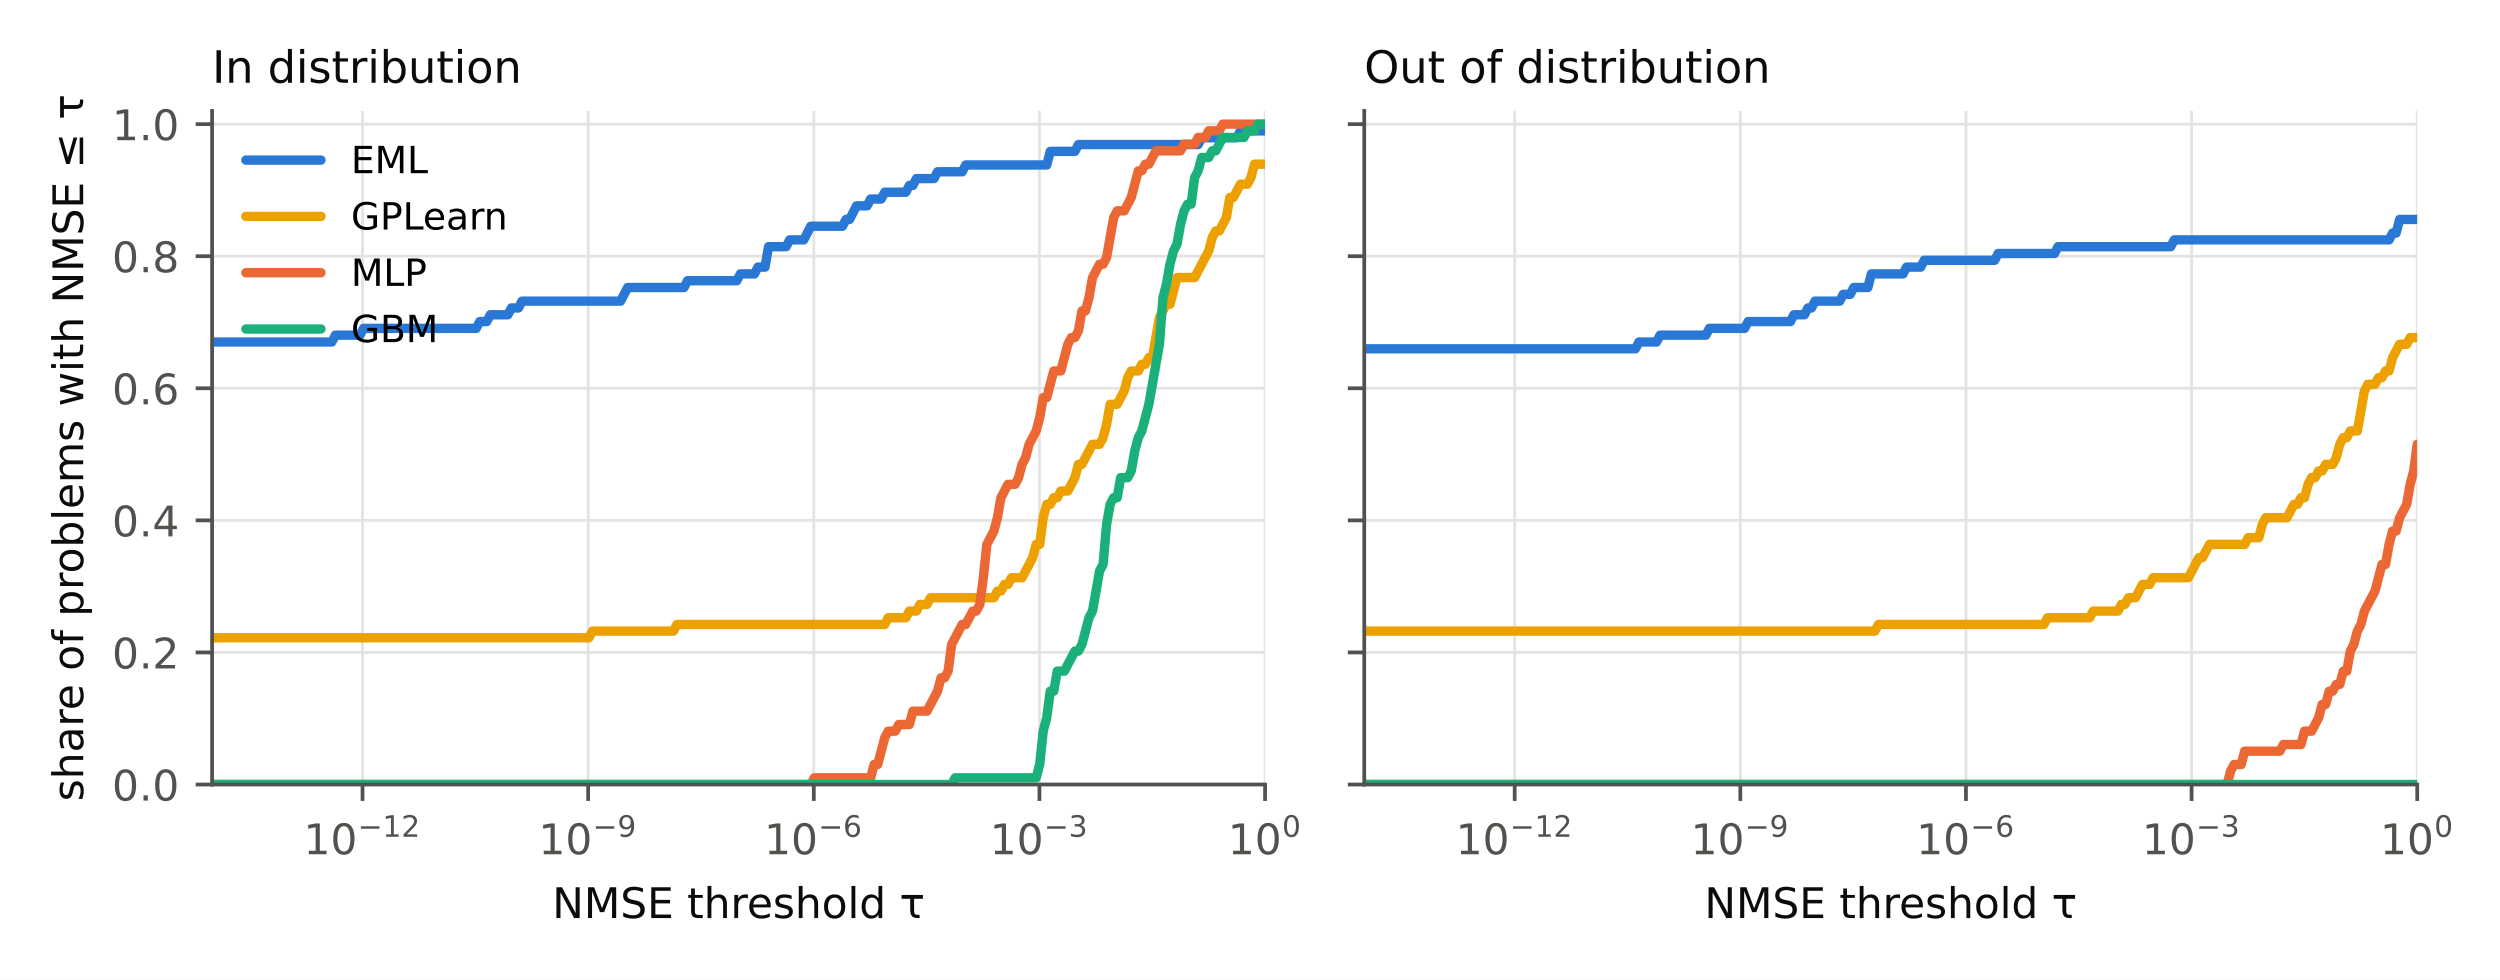
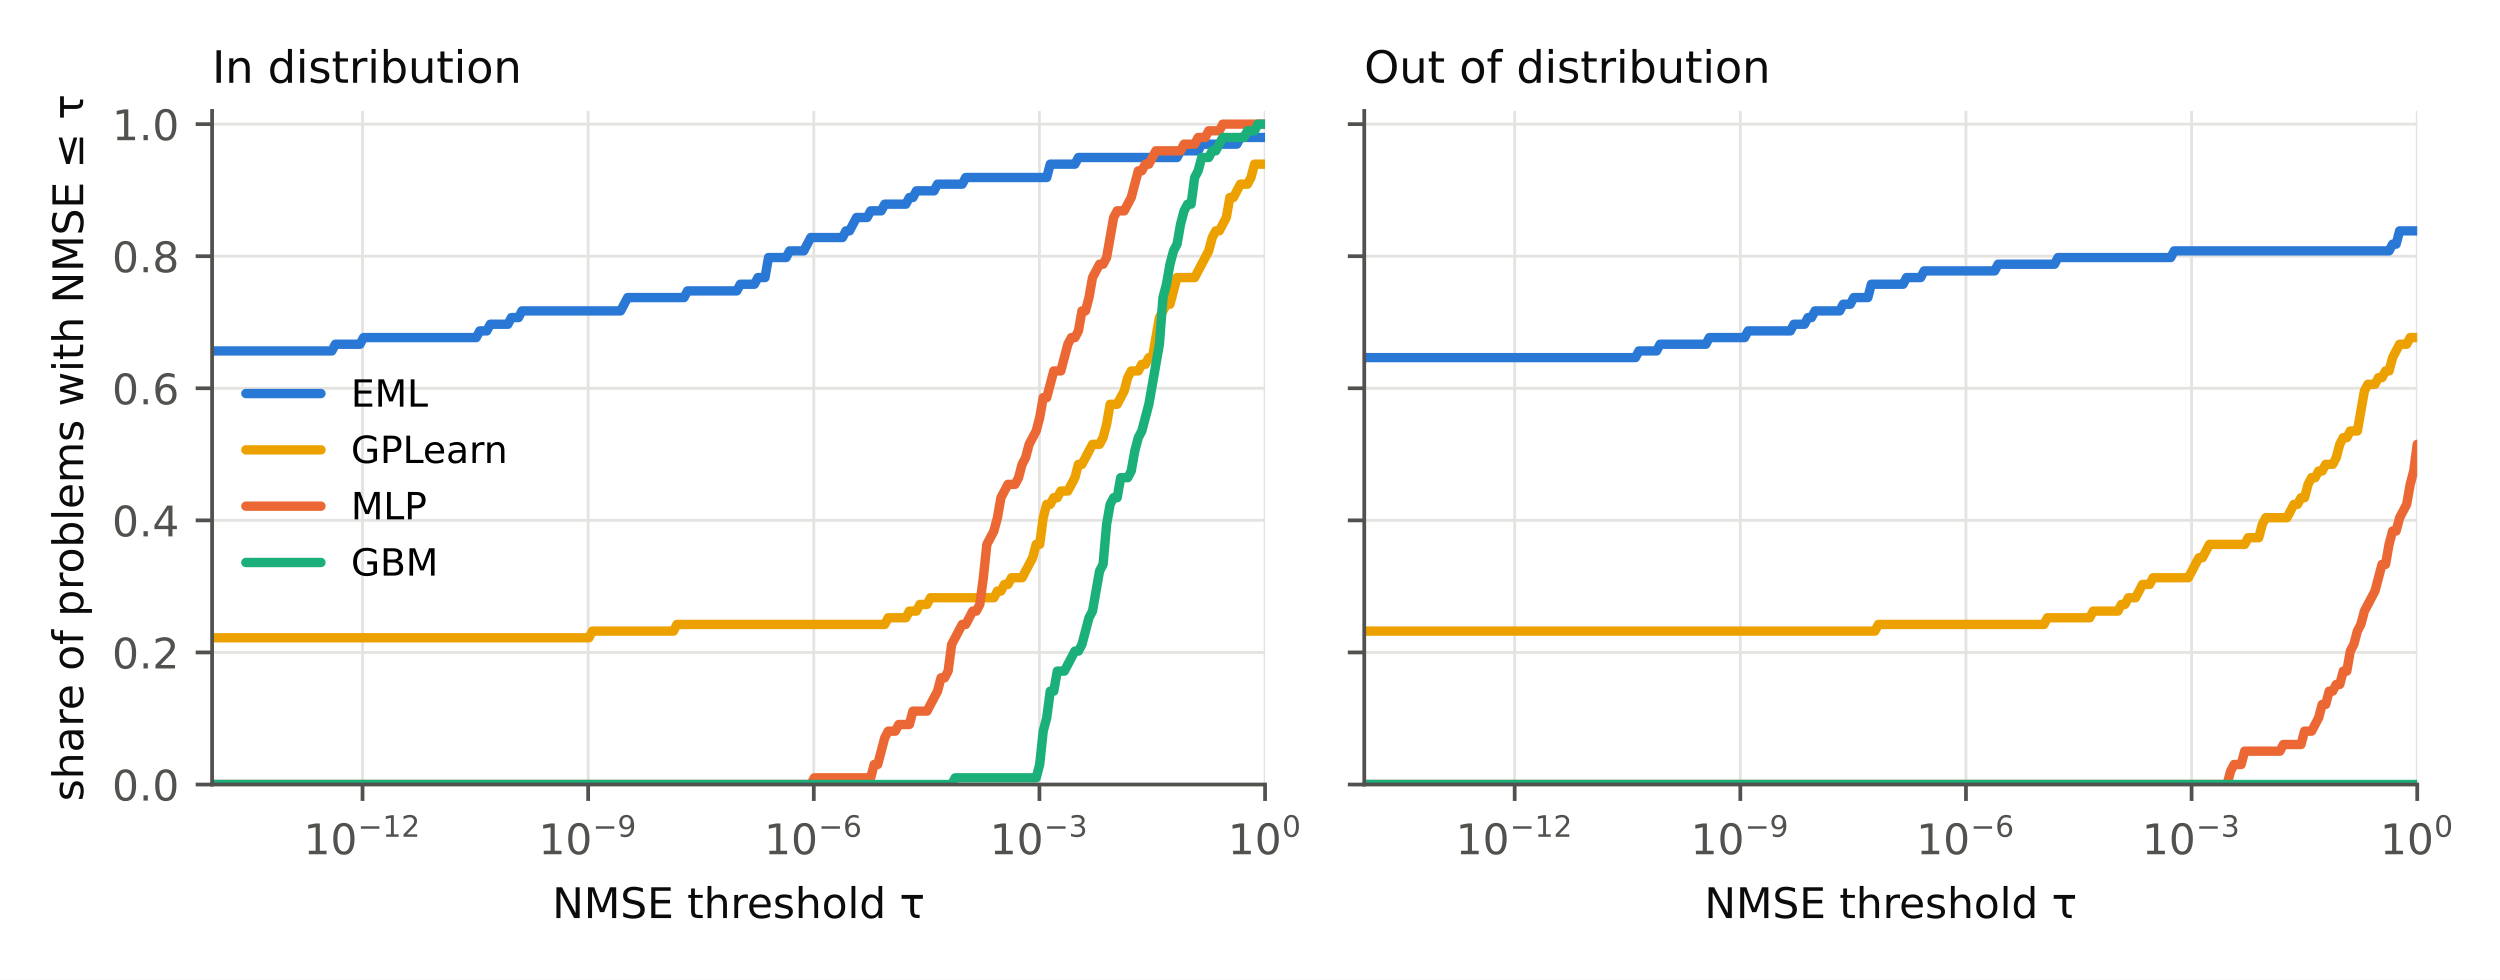
<svg xmlns="http://www.w3.org/2000/svg" xmlns:xlink="http://www.w3.org/1999/xlink" width="532.8pt" height="208.8pt" viewBox="0 0 532.8 208.8" version="1.1">
  <defs>
    <style type="text/css">*{stroke-linejoin: round; stroke-linecap: butt}</style>
  </defs>
  <g id="figure_1">
    <g id="patch_1">
      <path d="M 0 208.8  L 532.8 208.8  L 532.8 0  L 0 0  z " style="fill: #ffffff" />
    </g>
    <g id="axes_1">
      <g id="patch_2">
        <path d="M 45.202 167.196  L 269.611 167.196  L 269.611 23.64  L 45.202 23.64  z " style="fill: #ffffff" />
      </g>
      <g id="matplotlib.axis_1">
        <g id="xtick_1">
          <g id="line2d_1">
-             <path d="M 77.261 167.196  L 77.261 23.64  " clip-path="url(#pce4fb35f02)" style="fill: none; stroke: #e4e3df; stroke-width: 0.6; stroke-linecap: square" />
+             <path d="M 77.261 167.196  L 77.261 23.64  " clip-path="url(#p660b3847d1)" style="fill: none; stroke: #e4e3df; stroke-width: 0.6; stroke-linecap: square" />
          </g>
          <g id="line2d_2">
            <defs>
-               <path id="m6ebb0cc987" d="M 0 0  L 0 3.5  " style="stroke: #52514e; stroke-width: 0.8" />
+               <path id="mfec944b05e" d="M 0 0  L 0 3.5  " style="stroke: #52514e; stroke-width: 0.8" />
            </defs>
            <g>
-               <use xlink:href="#m6ebb0cc987" x="77.261" y="167.196" style="fill: #52514e; stroke: #52514e; stroke-width: 0.8" />
+               <use xlink:href="#mfec944b05e" x="77.261" y="167.196" style="fill: #52514e; stroke: #52514e; stroke-width: 0.8" />
            </g>
          </g>
          <g id="text_1">
            <g style="fill: #52514e" transform="translate(64.70553 182.6558)">
              <text>
                <tspan x="0" y="-0.602" style="font-size: 9px; font-family: 'DejaVu Sans'; fill: #52514e">1</tspan>
                <tspan x="5.726" y="-0.602" style="font-size: 9px; font-family: 'DejaVu Sans'; fill: #52514e">0</tspan>
                <tspan x="11.538" y="-4.319" style="font-size: 6.3px; font-family: 'DejaVu Sans'; fill: #52514e">−</tspan>
                <tspan x="16.817" y="-4.319" style="font-size: 6.3px; font-family: 'DejaVu Sans'; fill: #52514e">1</tspan>
                <tspan x="20.825" y="-4.319" style="font-size: 6.3px; font-family: 'DejaVu Sans'; fill: #52514e">2</tspan>
              </text>
            </g>
          </g>
        </g>
        <g id="xtick_2">
          <g id="line2d_3">
-             <path d="M 125.348 167.196  L 125.348 23.64  " clip-path="url(#pce4fb35f02)" style="fill: none; stroke: #e4e3df; stroke-width: 0.6; stroke-linecap: square" />
+             <path d="M 125.348 167.196  L 125.348 23.64  " clip-path="url(#p660b3847d1)" style="fill: none; stroke: #e4e3df; stroke-width: 0.6; stroke-linecap: square" />
          </g>
          <g id="line2d_4">
            <g>
-               <use xlink:href="#m6ebb0cc987" x="125.348" y="167.196" style="fill: #52514e; stroke: #52514e; stroke-width: 0.8" />
+               <use xlink:href="#mfec944b05e" x="125.348" y="167.196" style="fill: #52514e; stroke: #52514e; stroke-width: 0.8" />
            </g>
          </g>
          <g id="text_2">
            <g style="fill: #52514e" transform="translate(114.7732 182.6558)">
              <text>
                <tspan x="0" y="-0.602" style="font-size: 9px; font-family: 'DejaVu Sans'; fill: #52514e">1</tspan>
                <tspan x="5.726" y="-0.602" style="font-size: 9px; font-family: 'DejaVu Sans'; fill: #52514e">0</tspan>
                <tspan x="11.538" y="-4.319" style="font-size: 6.3px; font-family: 'DejaVu Sans'; fill: #52514e">−</tspan>
                <tspan x="16.817" y="-4.319" style="font-size: 6.3px; font-family: 'DejaVu Sans'; fill: #52514e">9</tspan>
              </text>
            </g>
          </g>
        </g>
        <g id="xtick_3">
          <g id="line2d_5">
-             <path d="M 173.436 167.196  L 173.436 23.64  " clip-path="url(#pce4fb35f02)" style="fill: none; stroke: #e4e3df; stroke-width: 0.6; stroke-linecap: square" />
+             <path d="M 173.436 167.196  L 173.436 23.64  " clip-path="url(#p660b3847d1)" style="fill: none; stroke: #e4e3df; stroke-width: 0.6; stroke-linecap: square" />
          </g>
          <g id="line2d_6">
            <g>
-               <use xlink:href="#m6ebb0cc987" x="173.436" y="167.196" style="fill: #52514e; stroke: #52514e; stroke-width: 0.8" />
+               <use xlink:href="#mfec944b05e" x="173.436" y="167.196" style="fill: #52514e; stroke: #52514e; stroke-width: 0.8" />
            </g>
          </g>
          <g id="text_3">
            <g style="fill: #52514e" transform="translate(162.8608 182.6558)">
              <text>
                <tspan x="0" y="-0.602" style="font-size: 9px; font-family: 'DejaVu Sans'; fill: #52514e">1</tspan>
                <tspan x="5.726" y="-0.602" style="font-size: 9px; font-family: 'DejaVu Sans'; fill: #52514e">0</tspan>
                <tspan x="11.538" y="-4.319" style="font-size: 6.3px; font-family: 'DejaVu Sans'; fill: #52514e">−</tspan>
                <tspan x="16.817" y="-4.319" style="font-size: 6.3px; font-family: 'DejaVu Sans'; fill: #52514e">6</tspan>
              </text>
            </g>
          </g>
        </g>
        <g id="xtick_4">
          <g id="line2d_7">
-             <path d="M 221.523 167.196  L 221.523 23.64  " clip-path="url(#pce4fb35f02)" style="fill: none; stroke: #e4e3df; stroke-width: 0.6; stroke-linecap: square" />
+             <path d="M 221.523 167.196  L 221.523 23.64  " clip-path="url(#p660b3847d1)" style="fill: none; stroke: #e4e3df; stroke-width: 0.6; stroke-linecap: square" />
          </g>
          <g id="line2d_8">
            <g>
-               <use xlink:href="#m6ebb0cc987" x="221.523" y="167.196" style="fill: #52514e; stroke: #52514e; stroke-width: 0.8" />
+               <use xlink:href="#mfec944b05e" x="221.523" y="167.196" style="fill: #52514e; stroke: #52514e; stroke-width: 0.8" />
            </g>
          </g>
          <g id="text_4">
            <g style="fill: #52514e" transform="translate(210.9484 182.6558)">
              <text>
                <tspan x="0" y="-0.602" style="font-size: 9px; font-family: 'DejaVu Sans'; fill: #52514e">1</tspan>
                <tspan x="5.726" y="-0.602" style="font-size: 9px; font-family: 'DejaVu Sans'; fill: #52514e">0</tspan>
                <tspan x="11.538" y="-4.319" style="font-size: 6.3px; font-family: 'DejaVu Sans'; fill: #52514e">−</tspan>
                <tspan x="16.817" y="-4.319" style="font-size: 6.3px; font-family: 'DejaVu Sans'; fill: #52514e">3</tspan>
              </text>
            </g>
          </g>
        </g>
        <g id="xtick_5">
          <g id="line2d_9">
-             <path d="M 269.611 167.196  L 269.611 23.64  " clip-path="url(#pce4fb35f02)" style="fill: none; stroke: #e4e3df; stroke-width: 0.6; stroke-linecap: square" />
+             <path d="M 269.611 167.196  L 269.611 23.64  " clip-path="url(#p660b3847d1)" style="fill: none; stroke: #e4e3df; stroke-width: 0.6; stroke-linecap: square" />
          </g>
          <g id="line2d_10">
            <g>
-               <use xlink:href="#m6ebb0cc987" x="269.611" y="167.196" style="fill: #52514e; stroke: #52514e; stroke-width: 0.8" />
+               <use xlink:href="#mfec944b05e" x="269.611" y="167.196" style="fill: #52514e; stroke: #52514e; stroke-width: 0.8" />
            </g>
          </g>
          <g id="text_5">
            <g style="fill: #52514e" transform="translate(261.6911 182.6558)">
              <text>
                <tspan x="0" y="-0.602" style="font-size: 9px; font-family: 'DejaVu Sans'; fill: #52514e">1</tspan>
                <tspan x="5.726" y="-0.602" style="font-size: 9px; font-family: 'DejaVu Sans'; fill: #52514e">0</tspan>
                <tspan x="11.538" y="-4.319" style="font-size: 6.3px; font-family: 'DejaVu Sans'; fill: #52514e">0</tspan>
              </text>
            </g>
          </g>
        </g>
        <g id="text_6">
          <text style="font-size: 9px; font-family: 'DejaVu Sans'; text-anchor: middle; fill: #0b0b0b" x="157.407" y="195.656" transform="rotate(-0 157.4066 195.6565)">NMSE threshold τ</text>
        </g>
      </g>
      <g id="matplotlib.axis_2">
        <g id="ytick_1">
          <g id="line2d_11">
-             <path d="M 45.202 167.196  L 269.611 167.196  " clip-path="url(#pce4fb35f02)" style="fill: none; stroke: #e4e3df; stroke-width: 0.6; stroke-linecap: square" />
+             <path d="M 45.202 167.196  L 269.611 167.196  " clip-path="url(#p660b3847d1)" style="fill: none; stroke: #e4e3df; stroke-width: 0.6; stroke-linecap: square" />
          </g>
          <g id="line2d_12">
            <defs>
-               <path id="m8b57712cd8" d="M 0 0  L -3.5 0  " style="stroke: #52514e; stroke-width: 0.8" />
+               <path id="m4185d19a54" d="M 0 0  L -3.5 0  " style="stroke: #52514e; stroke-width: 0.8" />
            </defs>
            <g>
-               <use xlink:href="#m8b57712cd8" x="45.202" y="167.196" style="fill: #52514e; stroke: #52514e; stroke-width: 0.8" />
+               <use xlink:href="#m4185d19a54" x="45.202" y="167.196" style="fill: #52514e; stroke: #52514e; stroke-width: 0.8" />
            </g>
          </g>
          <g id="text_7">
            <text style="font-size: 9px; font-family: 'DejaVu Sans'; text-anchor: end; fill: #52514e" x="38.202" y="170.615" transform="rotate(-0 38.20211 170.6147)">0.0</text>
          </g>
        </g>
        <g id="ytick_2">
          <g id="line2d_13">
-             <path d="M 45.202 139.048  L 269.611 139.048  " clip-path="url(#pce4fb35f02)" style="fill: none; stroke: #e4e3df; stroke-width: 0.6; stroke-linecap: square" />
+             <path d="M 45.202 139.048  L 269.611 139.048  " clip-path="url(#p660b3847d1)" style="fill: none; stroke: #e4e3df; stroke-width: 0.6; stroke-linecap: square" />
          </g>
          <g id="line2d_14">
            <g>
-               <use xlink:href="#m8b57712cd8" x="45.202" y="139.048" style="fill: #52514e; stroke: #52514e; stroke-width: 0.8" />
+               <use xlink:href="#m4185d19a54" x="45.202" y="139.048" style="fill: #52514e; stroke: #52514e; stroke-width: 0.8" />
            </g>
          </g>
          <g id="text_8">
            <text style="font-size: 9px; font-family: 'DejaVu Sans'; text-anchor: end; fill: #52514e" x="38.202" y="142.467" transform="rotate(-0 38.20211 142.4665)">0.2</text>
          </g>
        </g>
        <g id="ytick_3">
          <g id="line2d_15">
-             <path d="M 45.202 110.899  L 269.611 110.899  " clip-path="url(#pce4fb35f02)" style="fill: none; stroke: #e4e3df; stroke-width: 0.6; stroke-linecap: square" />
+             <path d="M 45.202 110.899  L 269.611 110.899  " clip-path="url(#p660b3847d1)" style="fill: none; stroke: #e4e3df; stroke-width: 0.6; stroke-linecap: square" />
          </g>
          <g id="line2d_16">
            <g>
-               <use xlink:href="#m8b57712cd8" x="45.202" y="110.899" style="fill: #52514e; stroke: #52514e; stroke-width: 0.8" />
+               <use xlink:href="#m4185d19a54" x="45.202" y="110.899" style="fill: #52514e; stroke: #52514e; stroke-width: 0.8" />
            </g>
          </g>
          <g id="text_9">
            <text style="font-size: 9px; font-family: 'DejaVu Sans'; text-anchor: end; fill: #52514e" x="38.202" y="114.318" transform="rotate(-0 38.20211 114.3183)">0.4</text>
          </g>
        </g>
        <g id="ytick_4">
          <g id="line2d_17">
-             <path d="M 45.202 82.751  L 269.611 82.751  " clip-path="url(#pce4fb35f02)" style="fill: none; stroke: #e4e3df; stroke-width: 0.6; stroke-linecap: square" />
+             <path d="M 45.202 82.751  L 269.611 82.751  " clip-path="url(#p660b3847d1)" style="fill: none; stroke: #e4e3df; stroke-width: 0.6; stroke-linecap: square" />
          </g>
          <g id="line2d_18">
            <g>
-               <use xlink:href="#m8b57712cd8" x="45.202" y="82.751" style="fill: #52514e; stroke: #52514e; stroke-width: 0.8" />
+               <use xlink:href="#m4185d19a54" x="45.202" y="82.751" style="fill: #52514e; stroke: #52514e; stroke-width: 0.8" />
            </g>
          </g>
          <g id="text_10">
            <text style="font-size: 9px; font-family: 'DejaVu Sans'; text-anchor: end; fill: #52514e" x="38.202" y="86.17" transform="rotate(-0 38.20211 86.17015)">0.6</text>
          </g>
        </g>
        <g id="ytick_5">
          <g id="line2d_19">
-             <path d="M 45.202 54.603  L 269.611 54.603  " clip-path="url(#pce4fb35f02)" style="fill: none; stroke: #e4e3df; stroke-width: 0.6; stroke-linecap: square" />
+             <path d="M 45.202 54.603  L 269.611 54.603  " clip-path="url(#p660b3847d1)" style="fill: none; stroke: #e4e3df; stroke-width: 0.6; stroke-linecap: square" />
          </g>
          <g id="line2d_20">
            <g>
-               <use xlink:href="#m8b57712cd8" x="45.202" y="54.603" style="fill: #52514e; stroke: #52514e; stroke-width: 0.8" />
+               <use xlink:href="#m4185d19a54" x="45.202" y="54.603" style="fill: #52514e; stroke: #52514e; stroke-width: 0.8" />
            </g>
          </g>
          <g id="text_11">
            <text style="font-size: 9px; font-family: 'DejaVu Sans'; text-anchor: end; fill: #52514e" x="38.202" y="58.022" transform="rotate(-0 38.20211 58.02196)">0.8</text>
          </g>
        </g>
        <g id="ytick_6">
          <g id="line2d_21">
-             <path d="M 45.202 26.455  L 269.611 26.455  " clip-path="url(#pce4fb35f02)" style="fill: none; stroke: #e4e3df; stroke-width: 0.6; stroke-linecap: square" />
+             <path d="M 45.202 26.455  L 269.611 26.455  " clip-path="url(#p660b3847d1)" style="fill: none; stroke: #e4e3df; stroke-width: 0.6; stroke-linecap: square" />
          </g>
          <g id="line2d_22">
            <g>
-               <use xlink:href="#m8b57712cd8" x="45.202" y="26.455" style="fill: #52514e; stroke: #52514e; stroke-width: 0.8" />
+               <use xlink:href="#m4185d19a54" x="45.202" y="26.455" style="fill: #52514e; stroke: #52514e; stroke-width: 0.8" />
            </g>
          </g>
          <g id="text_12">
            <text style="font-size: 9px; font-family: 'DejaVu Sans'; text-anchor: end; fill: #52514e" x="38.202" y="29.874" transform="rotate(-0 38.20211 29.87376)">1.0</text>
          </g>
        </g>
        <g id="text_13">
          <text style="font-size: 9px; font-family: 'DejaVu Sans'; text-anchor: middle; fill: #0b0b0b" x="17.727" y="95.418" transform="rotate(-90 17.72719 95.41789)">share of problems with NMSE ≤ τ</text>
        </g>
      </g>
      <g id="line2d_23">
-         <path d="M 45.202 72.885  L 70.72 72.885  L 71.471 71.434  L 76.724 71.434  L 77.475 69.983  L 101.492 69.983  L 102.243 68.532  L 103.744 68.532  L 104.494 67.081  L 108.247 67.081  L 108.997 65.63  L 110.498 65.63  L 111.249 64.179  L 132.264 64.179  L 133.765 61.277  L 145.773 61.277  L 146.524 59.826  L 157.031 59.826  L 157.782 58.375  L 160.784 58.375  L 161.535 56.925  L 163.036 56.925  L 163.786 52.572  L 167.539 52.572  L 168.289 51.121  L 171.291 51.121  L 172.792 48.219  L 179.547 48.219  L 180.298 46.768  L 181.048 46.768  L 182.549 43.866  L 184.801 43.866  L 185.552 42.415  L 187.803 42.415  L 188.554 40.964  L 193.057 40.964  L 193.807 39.513  L 194.558 39.513  L 195.308 38.062  L 199.061 38.062  L 199.812 36.611  L 205.065 36.611  L 205.816 35.16  L 223.078 35.16  L 223.829 32.259  L 229.082 32.259  L 229.833 30.808  L 255.351 30.808  L 256.101 29.357  L 263.607 29.357  L 264.357 27.906  L 269.611 27.906  L 269.611 27.906  " clip-path="url(#pce4fb35f02)" style="fill: none; stroke: #2a78d6; stroke-width: 2; stroke-linecap: round" />
+         <path d="M 45.202 74.79  L 70.72 74.79  L 71.471 73.368  L 76.724 73.368  L 77.475 71.947  L 101.492 71.947  L 102.243 70.525  L 103.744 70.525  L 104.494 69.104  L 108.247 69.104  L 108.997 67.682  L 110.498 67.682  L 111.249 66.26  L 132.264 66.26  L 133.765 63.417  L 145.773 63.417  L 146.524 61.995  L 157.031 61.995  L 157.782 60.574  L 160.784 60.574  L 161.535 59.152  L 163.036 59.152  L 163.786 54.887  L 167.539 54.887  L 168.289 53.466  L 171.291 53.466  L 172.792 50.622  L 179.547 50.622  L 180.298 49.201  L 181.048 49.201  L 182.549 46.358  L 184.801 46.358  L 185.552 44.936  L 187.803 44.936  L 188.554 43.514  L 193.057 43.514  L 193.807 42.093  L 194.558 42.093  L 195.308 40.671  L 199.061 40.671  L 199.812 39.249  L 205.065 39.249  L 205.816 37.828  L 223.078 37.828  L 223.829 34.985  L 229.082 34.985  L 229.833 33.563  L 250.848 33.563  L 251.598 32.141  L 255.351 32.141  L 256.101 30.72  L 263.607 30.72  L 264.357 29.298  L 269.611 29.298  L 269.611 29.298  " clip-path="url(#p660b3847d1)" style="fill: none; stroke: #2a78d6; stroke-width: 2; stroke-linecap: round" />
      </g>
      <g id="line2d_24">
-         <path d="M 45.202 135.92  L 125.509 135.92  L 126.26 134.498  L 143.522 134.498  L 144.272 133.077  L 188.554 133.077  L 189.304 131.655  L 193.057 131.655  L 193.807 130.234  L 195.308 130.234  L 196.059 128.812  L 197.56 128.812  L 198.311 127.39  L 211.82 127.39  L 212.571 125.969  L 213.321 125.969  L 214.072 124.547  L 214.822 124.547  L 215.573 123.125  L 217.824 123.125  L 220.076 118.861  L 220.827 116.017  L 221.577 116.017  L 222.328 110.331  L 223.078 107.487  L 223.829 107.487  L 224.579 106.066  L 225.33 106.066  L 226.08 104.644  L 227.581 104.644  L 229.082 101.801  L 229.833 98.958  L 230.583 98.958  L 232.835 94.693  L 234.336 94.693  L 235.087 93.271  L 235.837 90.428  L 236.588 86.163  L 238.089 86.163  L 239.59 83.32  L 240.34 80.477  L 241.091 79.055  L 242.592 79.055  L 243.342 77.633  L 244.093 77.633  L 244.844 76.212  L 245.594 76.212  L 247.095 67.682  L 248.596 64.839  L 249.347 64.839  L 250.848 59.152  L 254.6 59.152  L 257.603 53.466  L 258.353 50.622  L 259.104 49.201  L 259.854 49.201  L 261.355 46.358  L 262.106 42.093  L 262.856 42.093  L 264.357 39.249  L 265.858 39.249  L 266.609 37.828  L 267.359 34.985  L 269.611 34.985  L 269.611 34.985  " clip-path="url(#pce4fb35f02)" style="fill: none; stroke: #eda100; stroke-width: 2; stroke-linecap: round" />
+         <path d="M 45.202 135.92  L 125.509 135.92  L 126.26 134.498  L 143.522 134.498  L 144.272 133.077  L 188.554 133.077  L 189.304 131.655  L 193.057 131.655  L 193.807 130.234  L 195.308 130.234  L 196.059 128.812  L 197.56 128.812  L 198.311 127.39  L 211.82 127.39  L 212.571 125.969  L 213.321 125.969  L 214.072 124.547  L 214.822 124.547  L 215.573 123.125  L 217.824 123.125  L 220.076 118.861  L 220.827 116.017  L 221.577 116.017  L 222.328 110.331  L 223.078 107.487  L 223.829 107.487  L 224.579 106.066  L 225.33 106.066  L 226.08 104.644  L 227.581 104.644  L 229.082 101.801  L 229.833 98.958  L 230.583 98.958  L 232.835 94.693  L 234.336 94.693  L 235.087 93.271  L 235.837 90.428  L 236.588 86.163  L 238.089 86.163  L 239.59 83.32  L 240.34 80.477  L 241.091 79.055  L 242.592 79.055  L 243.342 77.633  L 244.093 77.633  L 244.844 76.212  L 245.594 76.212  L 247.095 67.682  L 248.596 64.839  L 249.347 64.839  L 250.848 59.152  L 254.6 59.152  L 257.603 53.466  L 258.353 50.622  L 259.104 49.201  L 259.854 49.201  L 261.355 46.358  L 262.106 42.093  L 262.856 42.093  L 264.357 39.249  L 265.858 39.249  L 266.609 37.828  L 267.359 34.985  L 269.611 34.985  L 269.611 34.985  " clip-path="url(#p660b3847d1)" style="fill: none; stroke: #eda100; stroke-width: 2; stroke-linecap: round" />
      </g>
      <g id="line2d_25">
-         <path d="M 45.202 167.196  L 172.792 167.196  L 173.543 165.774  L 185.552 165.774  L 186.302 162.931  L 187.053 162.931  L 188.554 157.244  L 189.304 155.823  L 190.805 155.823  L 191.556 154.401  L 193.807 154.401  L 194.558 151.558  L 197.56 151.558  L 199.812 147.293  L 200.562 144.45  L 201.313 144.45  L 202.063 143.028  L 202.814 137.342  L 205.065 133.077  L 205.816 133.077  L 207.317 130.234  L 208.067 130.234  L 208.818 128.812  L 209.569 123.125  L 210.319 116.017  L 211.82 113.174  L 212.571 110.331  L 213.321 106.066  L 214.822 103.223  L 216.323 103.223  L 217.074 101.801  L 217.824 98.958  L 218.575 97.536  L 219.325 94.693  L 220.827 91.85  L 221.577 89.006  L 222.328 84.741  L 223.078 84.741  L 224.579 79.055  L 226.08 79.055  L 227.581 73.368  L 228.332 71.947  L 229.082 71.947  L 229.833 70.525  L 230.583 66.26  L 231.334 66.26  L 232.084 63.417  L 232.835 59.152  L 234.336 56.309  L 235.087 56.309  L 235.837 54.887  L 237.338 46.358  L 238.089 44.936  L 239.59 44.936  L 241.091 42.093  L 242.592 36.406  L 243.342 36.406  L 244.093 34.985  L 244.844 34.985  L 246.345 32.141  L 251.598 32.141  L 252.349 30.72  L 254.6 30.72  L 255.351 29.298  L 256.852 29.298  L 257.603 27.876  L 259.854 27.876  L 260.605 26.455  L 269.611 26.455  L 269.611 26.455  " clip-path="url(#pce4fb35f02)" style="fill: none; stroke: #eb6834; stroke-width: 2; stroke-linecap: round" />
+         <path d="M 45.202 167.196  L 172.792 167.196  L 173.543 165.774  L 185.552 165.774  L 186.302 162.931  L 187.053 162.931  L 188.554 157.244  L 189.304 155.823  L 190.805 155.823  L 191.556 154.401  L 193.807 154.401  L 194.558 151.558  L 197.56 151.558  L 199.812 147.293  L 200.562 144.45  L 201.313 144.45  L 202.063 143.028  L 202.814 137.342  L 205.065 133.077  L 205.816 133.077  L 207.317 130.234  L 208.067 130.234  L 208.818 128.812  L 209.569 123.125  L 210.319 116.017  L 211.82 113.174  L 212.571 110.331  L 213.321 106.066  L 214.822 103.223  L 216.323 103.223  L 217.074 101.801  L 217.824 98.958  L 218.575 97.536  L 219.325 94.693  L 220.827 91.85  L 221.577 89.006  L 222.328 84.741  L 223.078 84.741  L 224.579 79.055  L 226.08 79.055  L 227.581 73.368  L 228.332 71.947  L 229.082 71.947  L 229.833 70.525  L 230.583 66.26  L 231.334 66.26  L 232.084 63.417  L 232.835 59.152  L 234.336 56.309  L 235.087 56.309  L 235.837 54.887  L 237.338 46.358  L 238.089 44.936  L 239.59 44.936  L 241.091 42.093  L 242.592 36.406  L 243.342 36.406  L 244.093 34.985  L 244.844 34.985  L 246.345 32.141  L 251.598 32.141  L 252.349 30.72  L 254.6 30.72  L 255.351 29.298  L 256.852 29.298  L 257.603 27.876  L 259.854 27.876  L 260.605 26.455  L 269.611 26.455  L 269.611 26.455  " clip-path="url(#p660b3847d1)" style="fill: none; stroke: #eb6834; stroke-width: 2; stroke-linecap: round" />
      </g>
      <g id="line2d_26">
-         <path d="M 45.202 167.196  L 202.814 167.196  L 203.564 165.774  L 220.827 165.774  L 221.577 162.931  L 222.328 155.823  L 223.078 152.98  L 223.829 147.293  L 224.579 147.293  L 225.33 143.028  L 226.831 143.028  L 229.082 138.763  L 229.833 138.763  L 230.583 137.342  L 232.084 131.655  L 232.835 130.234  L 234.336 121.704  L 235.087 120.282  L 235.837 111.752  L 236.588 107.487  L 237.338 106.066  L 238.089 106.066  L 238.839 101.801  L 240.34 101.801  L 241.091 100.379  L 241.841 96.114  L 242.592 93.271  L 243.342 91.85  L 244.844 86.163  L 247.095 73.368  L 247.846 63.417  L 248.596 60.574  L 249.347 56.309  L 250.097 53.466  L 250.848 52.044  L 251.598 47.779  L 252.349 44.936  L 253.099 43.514  L 253.85 43.514  L 254.6 37.828  L 255.351 36.406  L 256.101 33.563  L 257.603 33.563  L 258.353 32.141  L 259.104 32.141  L 260.605 29.298  L 265.108 29.298  L 265.858 27.876  L 267.359 27.876  L 268.11 26.455  L 269.611 26.455  L 269.611 26.455  " clip-path="url(#pce4fb35f02)" style="fill: none; stroke: #1baf7a; stroke-width: 2; stroke-linecap: round" />
+         <path d="M 45.202 167.196  L 202.814 167.196  L 203.564 165.774  L 220.827 165.774  L 221.577 162.931  L 222.328 155.823  L 223.078 152.98  L 223.829 147.293  L 224.579 147.293  L 225.33 143.028  L 226.831 143.028  L 229.082 138.763  L 229.833 138.763  L 230.583 137.342  L 232.084 131.655  L 232.835 130.234  L 234.336 121.704  L 235.087 120.282  L 235.837 111.752  L 236.588 107.487  L 237.338 106.066  L 238.089 106.066  L 238.839 101.801  L 240.34 101.801  L 241.091 100.379  L 241.841 96.114  L 242.592 93.271  L 243.342 91.85  L 244.844 86.163  L 247.095 73.368  L 247.846 63.417  L 248.596 60.574  L 249.347 56.309  L 250.097 53.466  L 250.848 52.044  L 251.598 47.779  L 252.349 44.936  L 253.099 43.514  L 253.85 43.514  L 254.6 37.828  L 255.351 36.406  L 256.101 33.563  L 257.603 33.563  L 258.353 32.141  L 259.104 32.141  L 260.605 29.298  L 265.108 29.298  L 265.858 27.876  L 267.359 27.876  L 268.11 26.455  L 269.611 26.455  L 269.611 26.455  " clip-path="url(#p660b3847d1)" style="fill: none; stroke: #1baf7a; stroke-width: 2; stroke-linecap: round" />
      </g>
      <g id="patch_3">
        <path d="M 45.202 167.196  L 45.202 23.64  " style="fill: none; stroke: #52514e; stroke-width: 0.8; stroke-linejoin: miter; stroke-linecap: square" />
      </g>
      <g id="patch_4">
        <path d="M 45.202 167.196  L 269.611 167.196  " style="fill: none; stroke: #52514e; stroke-width: 0.8; stroke-linejoin: miter; stroke-linecap: square" />
      </g>
      <g id="text_14">
        <text style="font-size: 9.5px; font-family: 'DejaVu Sans'; text-anchor: start; fill: #0b0b0b" x="45.202" y="17.64" transform="rotate(-0 45.20211 17.64)">In distribution</text>
      </g>
      <g id="legend_1">
        <g id="line2d_27">
-           <path d="M 52.402 34.119  L 60.402 34.119  L 68.402 34.119  " style="fill: none; stroke: #2a78d6; stroke-width: 2; stroke-linecap: round" />
+           <path d="M 52.402 83.873  L 60.402 83.873  L 68.402 83.873  " style="fill: none; stroke: #2a78d6; stroke-width: 2; stroke-linecap: round" />
        </g>
        <g id="text_15">
-           <text style="font-size: 8px; font-family: 'DejaVu Sans'; text-anchor: start" x="74.802" y="36.919" transform="rotate(-0 74.80211 36.91875)">EML</text>
+           <text style="font-size: 8px; font-family: 'DejaVu Sans'; text-anchor: start" x="74.802" y="86.673" transform="rotate(-0 74.80211 86.67318)">EML</text>
        </g>
        <g id="line2d_28">
-           <path d="M 52.402 46.119  L 60.402 46.119  L 68.402 46.119  " style="fill: none; stroke: #eda100; stroke-width: 2; stroke-linecap: round" />
+           <path d="M 52.402 95.874  L 60.402 95.874  L 68.402 95.874  " style="fill: none; stroke: #eda100; stroke-width: 2; stroke-linecap: round" />
        </g>
        <g id="text_16">
-           <text style="font-size: 8px; font-family: 'DejaVu Sans'; text-anchor: start" x="74.802" y="48.919" transform="rotate(-0 74.80211 48.91938)">GPLearn</text>
+           <text style="font-size: 8px; font-family: 'DejaVu Sans'; text-anchor: start" x="74.802" y="98.674" transform="rotate(-0 74.80211 98.67381)">GPLearn</text>
        </g>
        <g id="line2d_29">
-           <path d="M 52.402 58.12  L 60.402 58.12  L 68.402 58.12  " style="fill: none; stroke: #eb6834; stroke-width: 2; stroke-linecap: round" />
+           <path d="M 52.402 107.874  L 60.402 107.874  L 68.402 107.874  " style="fill: none; stroke: #eb6834; stroke-width: 2; stroke-linecap: round" />
        </g>
        <g id="text_17">
-           <text style="font-size: 8px; font-family: 'DejaVu Sans'; text-anchor: start" x="74.802" y="60.92" transform="rotate(-0 74.80211 60.92)">MLP</text>
+           <text style="font-size: 8px; font-family: 'DejaVu Sans'; text-anchor: start" x="74.802" y="110.674" transform="rotate(-0 74.80211 110.6744)">MLP</text>
        </g>
        <g id="line2d_30">
-           <path d="M 52.402 70.121  L 60.402 70.121  L 68.402 70.121  " style="fill: none; stroke: #1baf7a; stroke-width: 2; stroke-linecap: round" />
+           <path d="M 52.402 119.875  L 60.402 119.875  L 68.402 119.875  " style="fill: none; stroke: #1baf7a; stroke-width: 2; stroke-linecap: round" />
        </g>
        <g id="text_18">
-           <text style="font-size: 8px; font-family: 'DejaVu Sans'; text-anchor: start" x="74.802" y="72.921" transform="rotate(-0 74.80211 72.92063)">GBM</text>
+           <text style="font-size: 8px; font-family: 'DejaVu Sans'; text-anchor: start" x="74.802" y="122.675" transform="rotate(-0 74.80211 122.6751)">GBM</text>
        </g>
      </g>
    </g>
    <g id="axes_2">
      <g id="patch_5">
        <path d="M 290.751 167.196  L 515.16 167.196  L 515.16 23.64  L 290.751 23.64  z " style="fill: #ffffff" />
      </g>
      <g id="matplotlib.axis_3">
        <g id="xtick_6">
          <g id="line2d_31">
-             <path d="M 322.809 167.196  L 322.809 23.64  " clip-path="url(#p36a3efcc58)" style="fill: none; stroke: #e4e3df; stroke-width: 0.6; stroke-linecap: square" />
+             <path d="M 322.809 167.196  L 322.809 23.64  " clip-path="url(#p36f3c10820)" style="fill: none; stroke: #e4e3df; stroke-width: 0.6; stroke-linecap: square" />
          </g>
          <g id="line2d_32">
            <g>
-               <use xlink:href="#m6ebb0cc987" x="322.809" y="167.196" style="fill: #52514e; stroke: #52514e; stroke-width: 0.8" />
+               <use xlink:href="#mfec944b05e" x="322.809" y="167.196" style="fill: #52514e; stroke: #52514e; stroke-width: 0.8" />
            </g>
          </g>
          <g id="text_19">
            <g style="fill: #52514e" transform="translate(310.2545 182.6558)">
              <text>
                <tspan x="0" y="-0.602" style="font-size: 9px; font-family: 'DejaVu Sans'; fill: #52514e">1</tspan>
                <tspan x="5.726" y="-0.602" style="font-size: 9px; font-family: 'DejaVu Sans'; fill: #52514e">0</tspan>
                <tspan x="11.538" y="-4.319" style="font-size: 6.3px; font-family: 'DejaVu Sans'; fill: #52514e">−</tspan>
                <tspan x="16.817" y="-4.319" style="font-size: 6.3px; font-family: 'DejaVu Sans'; fill: #52514e">1</tspan>
                <tspan x="20.825" y="-4.319" style="font-size: 6.3px; font-family: 'DejaVu Sans'; fill: #52514e">2</tspan>
              </text>
            </g>
          </g>
        </g>
        <g id="xtick_7">
          <g id="line2d_33">
-             <path d="M 370.897 167.196  L 370.897 23.64  " clip-path="url(#p36a3efcc58)" style="fill: none; stroke: #e4e3df; stroke-width: 0.6; stroke-linecap: square" />
+             <path d="M 370.897 167.196  L 370.897 23.64  " clip-path="url(#p36f3c10820)" style="fill: none; stroke: #e4e3df; stroke-width: 0.6; stroke-linecap: square" />
          </g>
          <g id="line2d_34">
            <g>
-               <use xlink:href="#m6ebb0cc987" x="370.897" y="167.196" style="fill: #52514e; stroke: #52514e; stroke-width: 0.8" />
+               <use xlink:href="#mfec944b05e" x="370.897" y="167.196" style="fill: #52514e; stroke: #52514e; stroke-width: 0.8" />
            </g>
          </g>
          <g id="text_20">
            <g style="fill: #52514e" transform="translate(360.3221 182.6558)">
              <text>
                <tspan x="0" y="-0.602" style="font-size: 9px; font-family: 'DejaVu Sans'; fill: #52514e">1</tspan>
                <tspan x="5.726" y="-0.602" style="font-size: 9px; font-family: 'DejaVu Sans'; fill: #52514e">0</tspan>
                <tspan x="11.538" y="-4.319" style="font-size: 6.3px; font-family: 'DejaVu Sans'; fill: #52514e">−</tspan>
                <tspan x="16.817" y="-4.319" style="font-size: 6.3px; font-family: 'DejaVu Sans'; fill: #52514e">9</tspan>
              </text>
            </g>
          </g>
        </g>
        <g id="xtick_8">
          <g id="line2d_35">
-             <path d="M 418.985 167.196  L 418.985 23.64  " clip-path="url(#p36a3efcc58)" style="fill: none; stroke: #e4e3df; stroke-width: 0.6; stroke-linecap: square" />
+             <path d="M 418.985 167.196  L 418.985 23.64  " clip-path="url(#p36f3c10820)" style="fill: none; stroke: #e4e3df; stroke-width: 0.6; stroke-linecap: square" />
          </g>
          <g id="line2d_36">
            <g>
-               <use xlink:href="#m6ebb0cc987" x="418.985" y="167.196" style="fill: #52514e; stroke: #52514e; stroke-width: 0.8" />
+               <use xlink:href="#mfec944b05e" x="418.985" y="167.196" style="fill: #52514e; stroke: #52514e; stroke-width: 0.8" />
            </g>
          </g>
          <g id="text_21">
            <g style="fill: #52514e" transform="translate(408.4097 182.6558)">
              <text>
                <tspan x="0" y="-0.602" style="font-size: 9px; font-family: 'DejaVu Sans'; fill: #52514e">1</tspan>
                <tspan x="5.726" y="-0.602" style="font-size: 9px; font-family: 'DejaVu Sans'; fill: #52514e">0</tspan>
                <tspan x="11.538" y="-4.319" style="font-size: 6.3px; font-family: 'DejaVu Sans'; fill: #52514e">−</tspan>
                <tspan x="16.817" y="-4.319" style="font-size: 6.3px; font-family: 'DejaVu Sans'; fill: #52514e">6</tspan>
              </text>
            </g>
          </g>
        </g>
        <g id="xtick_9">
          <g id="line2d_37">
-             <path d="M 467.072 167.196  L 467.072 23.64  " clip-path="url(#p36a3efcc58)" style="fill: none; stroke: #e4e3df; stroke-width: 0.6; stroke-linecap: square" />
+             <path d="M 467.072 167.196  L 467.072 23.64  " clip-path="url(#p36f3c10820)" style="fill: none; stroke: #e4e3df; stroke-width: 0.6; stroke-linecap: square" />
          </g>
          <g id="line2d_38">
            <g>
-               <use xlink:href="#m6ebb0cc987" x="467.072" y="167.196" style="fill: #52514e; stroke: #52514e; stroke-width: 0.8" />
+               <use xlink:href="#mfec944b05e" x="467.072" y="167.196" style="fill: #52514e; stroke: #52514e; stroke-width: 0.8" />
            </g>
          </g>
          <g id="text_22">
            <g style="fill: #52514e" transform="translate(456.4974 182.6558)">
              <text>
                <tspan x="0" y="-0.602" style="font-size: 9px; font-family: 'DejaVu Sans'; fill: #52514e">1</tspan>
                <tspan x="5.726" y="-0.602" style="font-size: 9px; font-family: 'DejaVu Sans'; fill: #52514e">0</tspan>
                <tspan x="11.538" y="-4.319" style="font-size: 6.3px; font-family: 'DejaVu Sans'; fill: #52514e">−</tspan>
                <tspan x="16.817" y="-4.319" style="font-size: 6.3px; font-family: 'DejaVu Sans'; fill: #52514e">3</tspan>
              </text>
            </g>
          </g>
        </g>
        <g id="xtick_10">
          <g id="line2d_39">
-             <path d="M 515.16 167.196  L 515.16 23.64  " clip-path="url(#p36a3efcc58)" style="fill: none; stroke: #e4e3df; stroke-width: 0.6; stroke-linecap: square" />
+             <path d="M 515.16 167.196  L 515.16 23.64  " clip-path="url(#p36f3c10820)" style="fill: none; stroke: #e4e3df; stroke-width: 0.6; stroke-linecap: square" />
          </g>
          <g id="line2d_40">
            <g>
-               <use xlink:href="#m6ebb0cc987" x="515.16" y="167.196" style="fill: #52514e; stroke: #52514e; stroke-width: 0.8" />
+               <use xlink:href="#mfec944b05e" x="515.16" y="167.196" style="fill: #52514e; stroke: #52514e; stroke-width: 0.8" />
            </g>
          </g>
          <g id="text_23">
            <g style="fill: #52514e" transform="translate(507.24 182.6558)">
              <text>
                <tspan x="0" y="-0.602" style="font-size: 9px; font-family: 'DejaVu Sans'; fill: #52514e">1</tspan>
                <tspan x="5.726" y="-0.602" style="font-size: 9px; font-family: 'DejaVu Sans'; fill: #52514e">0</tspan>
                <tspan x="11.538" y="-4.319" style="font-size: 6.3px; font-family: 'DejaVu Sans'; fill: #52514e">0</tspan>
              </text>
            </g>
          </g>
        </g>
        <g id="text_24">
          <text style="font-size: 9px; font-family: 'DejaVu Sans'; text-anchor: middle; fill: #0b0b0b" x="402.956" y="195.656" transform="rotate(-0 402.9555 195.6565)">NMSE threshold τ</text>
        </g>
      </g>
      <g id="matplotlib.axis_4">
        <g id="ytick_7">
          <g id="line2d_41">
-             <path d="M 290.751 167.196  L 515.16 167.196  " clip-path="url(#p36a3efcc58)" style="fill: none; stroke: #e4e3df; stroke-width: 0.6; stroke-linecap: square" />
+             <path d="M 290.751 167.196  L 515.16 167.196  " clip-path="url(#p36f3c10820)" style="fill: none; stroke: #e4e3df; stroke-width: 0.6; stroke-linecap: square" />
          </g>
          <g id="line2d_42">
            <g>
-               <use xlink:href="#m8b57712cd8" x="290.751" y="167.196" style="fill: #52514e; stroke: #52514e; stroke-width: 0.8" />
+               <use xlink:href="#m4185d19a54" x="290.751" y="167.196" style="fill: #52514e; stroke: #52514e; stroke-width: 0.8" />
            </g>
          </g>
        </g>
        <g id="ytick_8">
          <g id="line2d_43">
-             <path d="M 290.751 139.048  L 515.16 139.048  " clip-path="url(#p36a3efcc58)" style="fill: none; stroke: #e4e3df; stroke-width: 0.6; stroke-linecap: square" />
+             <path d="M 290.751 139.048  L 515.16 139.048  " clip-path="url(#p36f3c10820)" style="fill: none; stroke: #e4e3df; stroke-width: 0.6; stroke-linecap: square" />
          </g>
          <g id="line2d_44">
            <g>
-               <use xlink:href="#m8b57712cd8" x="290.751" y="139.048" style="fill: #52514e; stroke: #52514e; stroke-width: 0.8" />
+               <use xlink:href="#m4185d19a54" x="290.751" y="139.048" style="fill: #52514e; stroke: #52514e; stroke-width: 0.8" />
            </g>
          </g>
        </g>
        <g id="ytick_9">
          <g id="line2d_45">
-             <path d="M 290.751 110.899  L 515.16 110.899  " clip-path="url(#p36a3efcc58)" style="fill: none; stroke: #e4e3df; stroke-width: 0.6; stroke-linecap: square" />
+             <path d="M 290.751 110.899  L 515.16 110.899  " clip-path="url(#p36f3c10820)" style="fill: none; stroke: #e4e3df; stroke-width: 0.6; stroke-linecap: square" />
          </g>
          <g id="line2d_46">
            <g>
-               <use xlink:href="#m8b57712cd8" x="290.751" y="110.899" style="fill: #52514e; stroke: #52514e; stroke-width: 0.8" />
+               <use xlink:href="#m4185d19a54" x="290.751" y="110.899" style="fill: #52514e; stroke: #52514e; stroke-width: 0.8" />
            </g>
          </g>
        </g>
        <g id="ytick_10">
          <g id="line2d_47">
-             <path d="M 290.751 82.751  L 515.16 82.751  " clip-path="url(#p36a3efcc58)" style="fill: none; stroke: #e4e3df; stroke-width: 0.6; stroke-linecap: square" />
+             <path d="M 290.751 82.751  L 515.16 82.751  " clip-path="url(#p36f3c10820)" style="fill: none; stroke: #e4e3df; stroke-width: 0.6; stroke-linecap: square" />
          </g>
          <g id="line2d_48">
            <g>
-               <use xlink:href="#m8b57712cd8" x="290.751" y="82.751" style="fill: #52514e; stroke: #52514e; stroke-width: 0.8" />
+               <use xlink:href="#m4185d19a54" x="290.751" y="82.751" style="fill: #52514e; stroke: #52514e; stroke-width: 0.8" />
            </g>
          </g>
        </g>
        <g id="ytick_11">
          <g id="line2d_49">
-             <path d="M 290.751 54.603  L 515.16 54.603  " clip-path="url(#p36a3efcc58)" style="fill: none; stroke: #e4e3df; stroke-width: 0.6; stroke-linecap: square" />
+             <path d="M 290.751 54.603  L 515.16 54.603  " clip-path="url(#p36f3c10820)" style="fill: none; stroke: #e4e3df; stroke-width: 0.6; stroke-linecap: square" />
          </g>
          <g id="line2d_50">
            <g>
-               <use xlink:href="#m8b57712cd8" x="290.751" y="54.603" style="fill: #52514e; stroke: #52514e; stroke-width: 0.8" />
+               <use xlink:href="#m4185d19a54" x="290.751" y="54.603" style="fill: #52514e; stroke: #52514e; stroke-width: 0.8" />
            </g>
          </g>
        </g>
        <g id="ytick_12">
          <g id="line2d_51">
-             <path d="M 290.751 26.455  L 515.16 26.455  " clip-path="url(#p36a3efcc58)" style="fill: none; stroke: #e4e3df; stroke-width: 0.6; stroke-linecap: square" />
+             <path d="M 290.751 26.455  L 515.16 26.455  " clip-path="url(#p36f3c10820)" style="fill: none; stroke: #e4e3df; stroke-width: 0.6; stroke-linecap: square" />
          </g>
          <g id="line2d_52">
            <g>
-               <use xlink:href="#m8b57712cd8" x="290.751" y="26.455" style="fill: #52514e; stroke: #52514e; stroke-width: 0.8" />
+               <use xlink:href="#m4185d19a54" x="290.751" y="26.455" style="fill: #52514e; stroke: #52514e; stroke-width: 0.8" />
            </g>
          </g>
        </g>
      </g>
      <g id="line2d_53">
-         <path d="M 290.751 74.336  L 348.542 74.336  L 349.293 72.885  L 353.045 72.885  L 353.796 71.434  L 363.553 71.434  L 364.303 69.983  L 371.808 69.983  L 372.559 68.532  L 381.565 68.532  L 382.316 67.081  L 384.568 67.081  L 385.318 65.63  L 386.069 65.63  L 386.819 64.179  L 392.073 64.179  L 392.823 62.728  L 394.324 62.728  L 395.075 61.277  L 398.077 61.277  L 398.828 58.375  L 405.582 58.375  L 406.333 56.925  L 409.335 56.925  L 410.086 55.474  L 425.096 55.474  L 425.847 54.023  L 437.855 54.023  L 438.606 52.572  L 462.623 52.572  L 463.373 51.121  L 509.156 51.121  L 509.906 49.67  L 510.657 49.67  L 511.407 46.768  L 515.16 46.768  L 515.16 46.768  " clip-path="url(#p36a3efcc58)" style="fill: none; stroke: #2a78d6; stroke-width: 2; stroke-linecap: round" />
+         <path d="M 290.751 76.212  L 348.542 76.212  L 349.293 74.79  L 353.045 74.79  L 353.796 73.368  L 363.553 73.368  L 364.303 71.947  L 371.808 71.947  L 372.559 70.525  L 381.565 70.525  L 382.316 69.104  L 384.568 69.104  L 385.318 67.682  L 386.069 67.682  L 386.819 66.26  L 392.073 66.26  L 392.823 64.839  L 394.324 64.839  L 395.075 63.417  L 398.077 63.417  L 398.828 60.574  L 405.582 60.574  L 406.333 59.152  L 409.335 59.152  L 410.086 57.731  L 425.096 57.731  L 425.847 56.309  L 437.855 56.309  L 438.606 54.887  L 462.623 54.887  L 463.373 53.466  L 509.156 53.466  L 509.906 52.044  L 510.657 52.044  L 511.407 49.201  L 515.16 49.201  L 515.16 49.201  " clip-path="url(#p36f3c10820)" style="fill: none; stroke: #2a78d6; stroke-width: 2; stroke-linecap: round" />
      </g>
      <g id="line2d_54">
-         <path d="M 290.751 134.498  L 399.578 134.498  L 400.329 133.077  L 435.604 133.077  L 436.354 131.655  L 445.361 131.655  L 446.111 130.234  L 451.365 130.234  L 452.115 128.812  L 452.866 128.812  L 453.616 127.39  L 455.117 127.39  L 456.619 124.547  L 458.12 124.547  L 458.87 123.125  L 466.375 123.125  L 468.627 118.861  L 469.378 118.861  L 470.879 116.017  L 478.384 116.017  L 479.134 114.596  L 481.386 114.596  L 482.137 111.752  L 482.887 110.331  L 487.39 110.331  L 488.891 107.487  L 489.642 107.487  L 490.392 106.066  L 491.143 106.066  L 491.894 103.223  L 492.644 101.801  L 493.395 101.801  L 494.145 100.379  L 494.896 100.379  L 495.646 98.958  L 497.147 98.958  L 497.898 97.536  L 498.648 94.693  L 499.399 93.271  L 500.149 93.271  L 500.9 91.85  L 502.401 91.85  L 503.902 83.32  L 504.653 81.898  L 506.154 81.898  L 506.904 80.477  L 507.655 80.477  L 508.405 79.055  L 509.156 79.055  L 509.906 76.212  L 511.407 73.368  L 512.908 73.368  L 513.659 71.947  L 515.16 71.947  L 515.16 71.947  " clip-path="url(#p36a3efcc58)" style="fill: none; stroke: #eda100; stroke-width: 2; stroke-linecap: round" />
+         <path d="M 290.751 134.498  L 399.578 134.498  L 400.329 133.077  L 435.604 133.077  L 436.354 131.655  L 445.361 131.655  L 446.111 130.234  L 451.365 130.234  L 452.115 128.812  L 452.866 128.812  L 453.616 127.39  L 455.117 127.39  L 456.619 124.547  L 458.12 124.547  L 458.87 123.125  L 466.375 123.125  L 468.627 118.861  L 469.378 118.861  L 470.879 116.017  L 478.384 116.017  L 479.134 114.596  L 481.386 114.596  L 482.137 111.752  L 482.887 110.331  L 487.39 110.331  L 488.891 107.487  L 489.642 107.487  L 490.392 106.066  L 491.143 106.066  L 491.894 103.223  L 492.644 101.801  L 493.395 101.801  L 494.145 100.379  L 494.896 100.379  L 495.646 98.958  L 497.147 98.958  L 497.898 97.536  L 498.648 94.693  L 499.399 93.271  L 500.149 93.271  L 500.9 91.85  L 502.401 91.85  L 503.902 83.32  L 504.653 81.898  L 506.154 81.898  L 506.904 80.477  L 507.655 80.477  L 508.405 79.055  L 509.156 79.055  L 509.906 76.212  L 511.407 73.368  L 512.908 73.368  L 513.659 71.947  L 515.16 71.947  L 515.16 71.947  " clip-path="url(#p36f3c10820)" style="fill: none; stroke: #eda100; stroke-width: 2; stroke-linecap: round" />
      </g>
      <g id="line2d_55">
-         <path d="M 290.751 167.196  L 474.631 167.196  L 475.382 164.353  L 476.132 162.931  L 477.633 162.931  L 478.384 160.088  L 485.889 160.088  L 486.64 158.666  L 490.392 158.666  L 491.143 155.823  L 492.644 155.823  L 494.145 152.98  L 494.896 150.136  L 495.646 150.136  L 496.397 147.293  L 497.147 147.293  L 497.898 145.871  L 498.648 145.871  L 499.399 143.028  L 500.149 143.028  L 500.9 138.763  L 501.65 137.342  L 502.401 134.498  L 503.151 133.077  L 503.902 130.234  L 506.154 125.969  L 507.655 120.282  L 508.405 120.282  L 509.156 116.017  L 509.906 113.174  L 510.657 113.174  L 511.407 110.331  L 512.908 107.487  L 513.659 103.223  L 514.409 100.379  L 515.16 94.693  L 515.16 94.693  " clip-path="url(#p36a3efcc58)" style="fill: none; stroke: #eb6834; stroke-width: 2; stroke-linecap: round" />
+         <path d="M 290.751 167.196  L 474.631 167.196  L 475.382 164.353  L 476.132 162.931  L 477.633 162.931  L 478.384 160.088  L 485.889 160.088  L 486.64 158.666  L 490.392 158.666  L 491.143 155.823  L 492.644 155.823  L 494.145 152.98  L 494.896 150.136  L 495.646 150.136  L 496.397 147.293  L 497.147 147.293  L 497.898 145.871  L 498.648 145.871  L 499.399 143.028  L 500.149 143.028  L 500.9 138.763  L 501.65 137.342  L 502.401 134.498  L 503.151 133.077  L 503.902 130.234  L 506.154 125.969  L 507.655 120.282  L 508.405 120.282  L 509.156 116.017  L 509.906 113.174  L 510.657 113.174  L 511.407 110.331  L 512.908 107.487  L 513.659 103.223  L 514.409 100.379  L 515.16 94.693  L 515.16 94.693  " clip-path="url(#p36f3c10820)" style="fill: none; stroke: #eb6834; stroke-width: 2; stroke-linecap: round" />
      </g>
      <g id="line2d_56">
-         <path d="M 290.751 167.196  L 515.16 167.196  L 515.16 167.196  " clip-path="url(#p36a3efcc58)" style="fill: none; stroke: #1baf7a; stroke-width: 2; stroke-linecap: round" />
+         <path d="M 290.751 167.196  L 515.16 167.196  L 515.16 167.196  " clip-path="url(#p36f3c10820)" style="fill: none; stroke: #1baf7a; stroke-width: 2; stroke-linecap: round" />
      </g>
      <g id="patch_6">
        <path d="M 290.751 167.196  L 290.751 23.64  " style="fill: none; stroke: #52514e; stroke-width: 0.8; stroke-linejoin: miter; stroke-linecap: square" />
      </g>
      <g id="patch_7">
        <path d="M 290.751 167.196  L 515.16 167.196  " style="fill: none; stroke: #52514e; stroke-width: 0.8; stroke-linejoin: miter; stroke-linecap: square" />
      </g>
      <g id="text_25">
        <text style="font-size: 9.5px; font-family: 'DejaVu Sans'; text-anchor: start; fill: #0b0b0b" x="290.751" y="17.64" transform="rotate(-0 290.7511 17.64)">Out of distribution</text>
      </g>
    </g>
  </g>
  <defs>
-     <clipPath id="pce4fb35f02">
+     <clipPath id="p660b3847d1">
      <rect x="45.202" y="23.64" width="224.409" height="143.556" />
    </clipPath>
-     <clipPath id="p36a3efcc58">
+     <clipPath id="p36f3c10820">
      <rect x="290.751" y="23.64" width="224.409" height="143.556" />
    </clipPath>
  </defs>
</svg>
